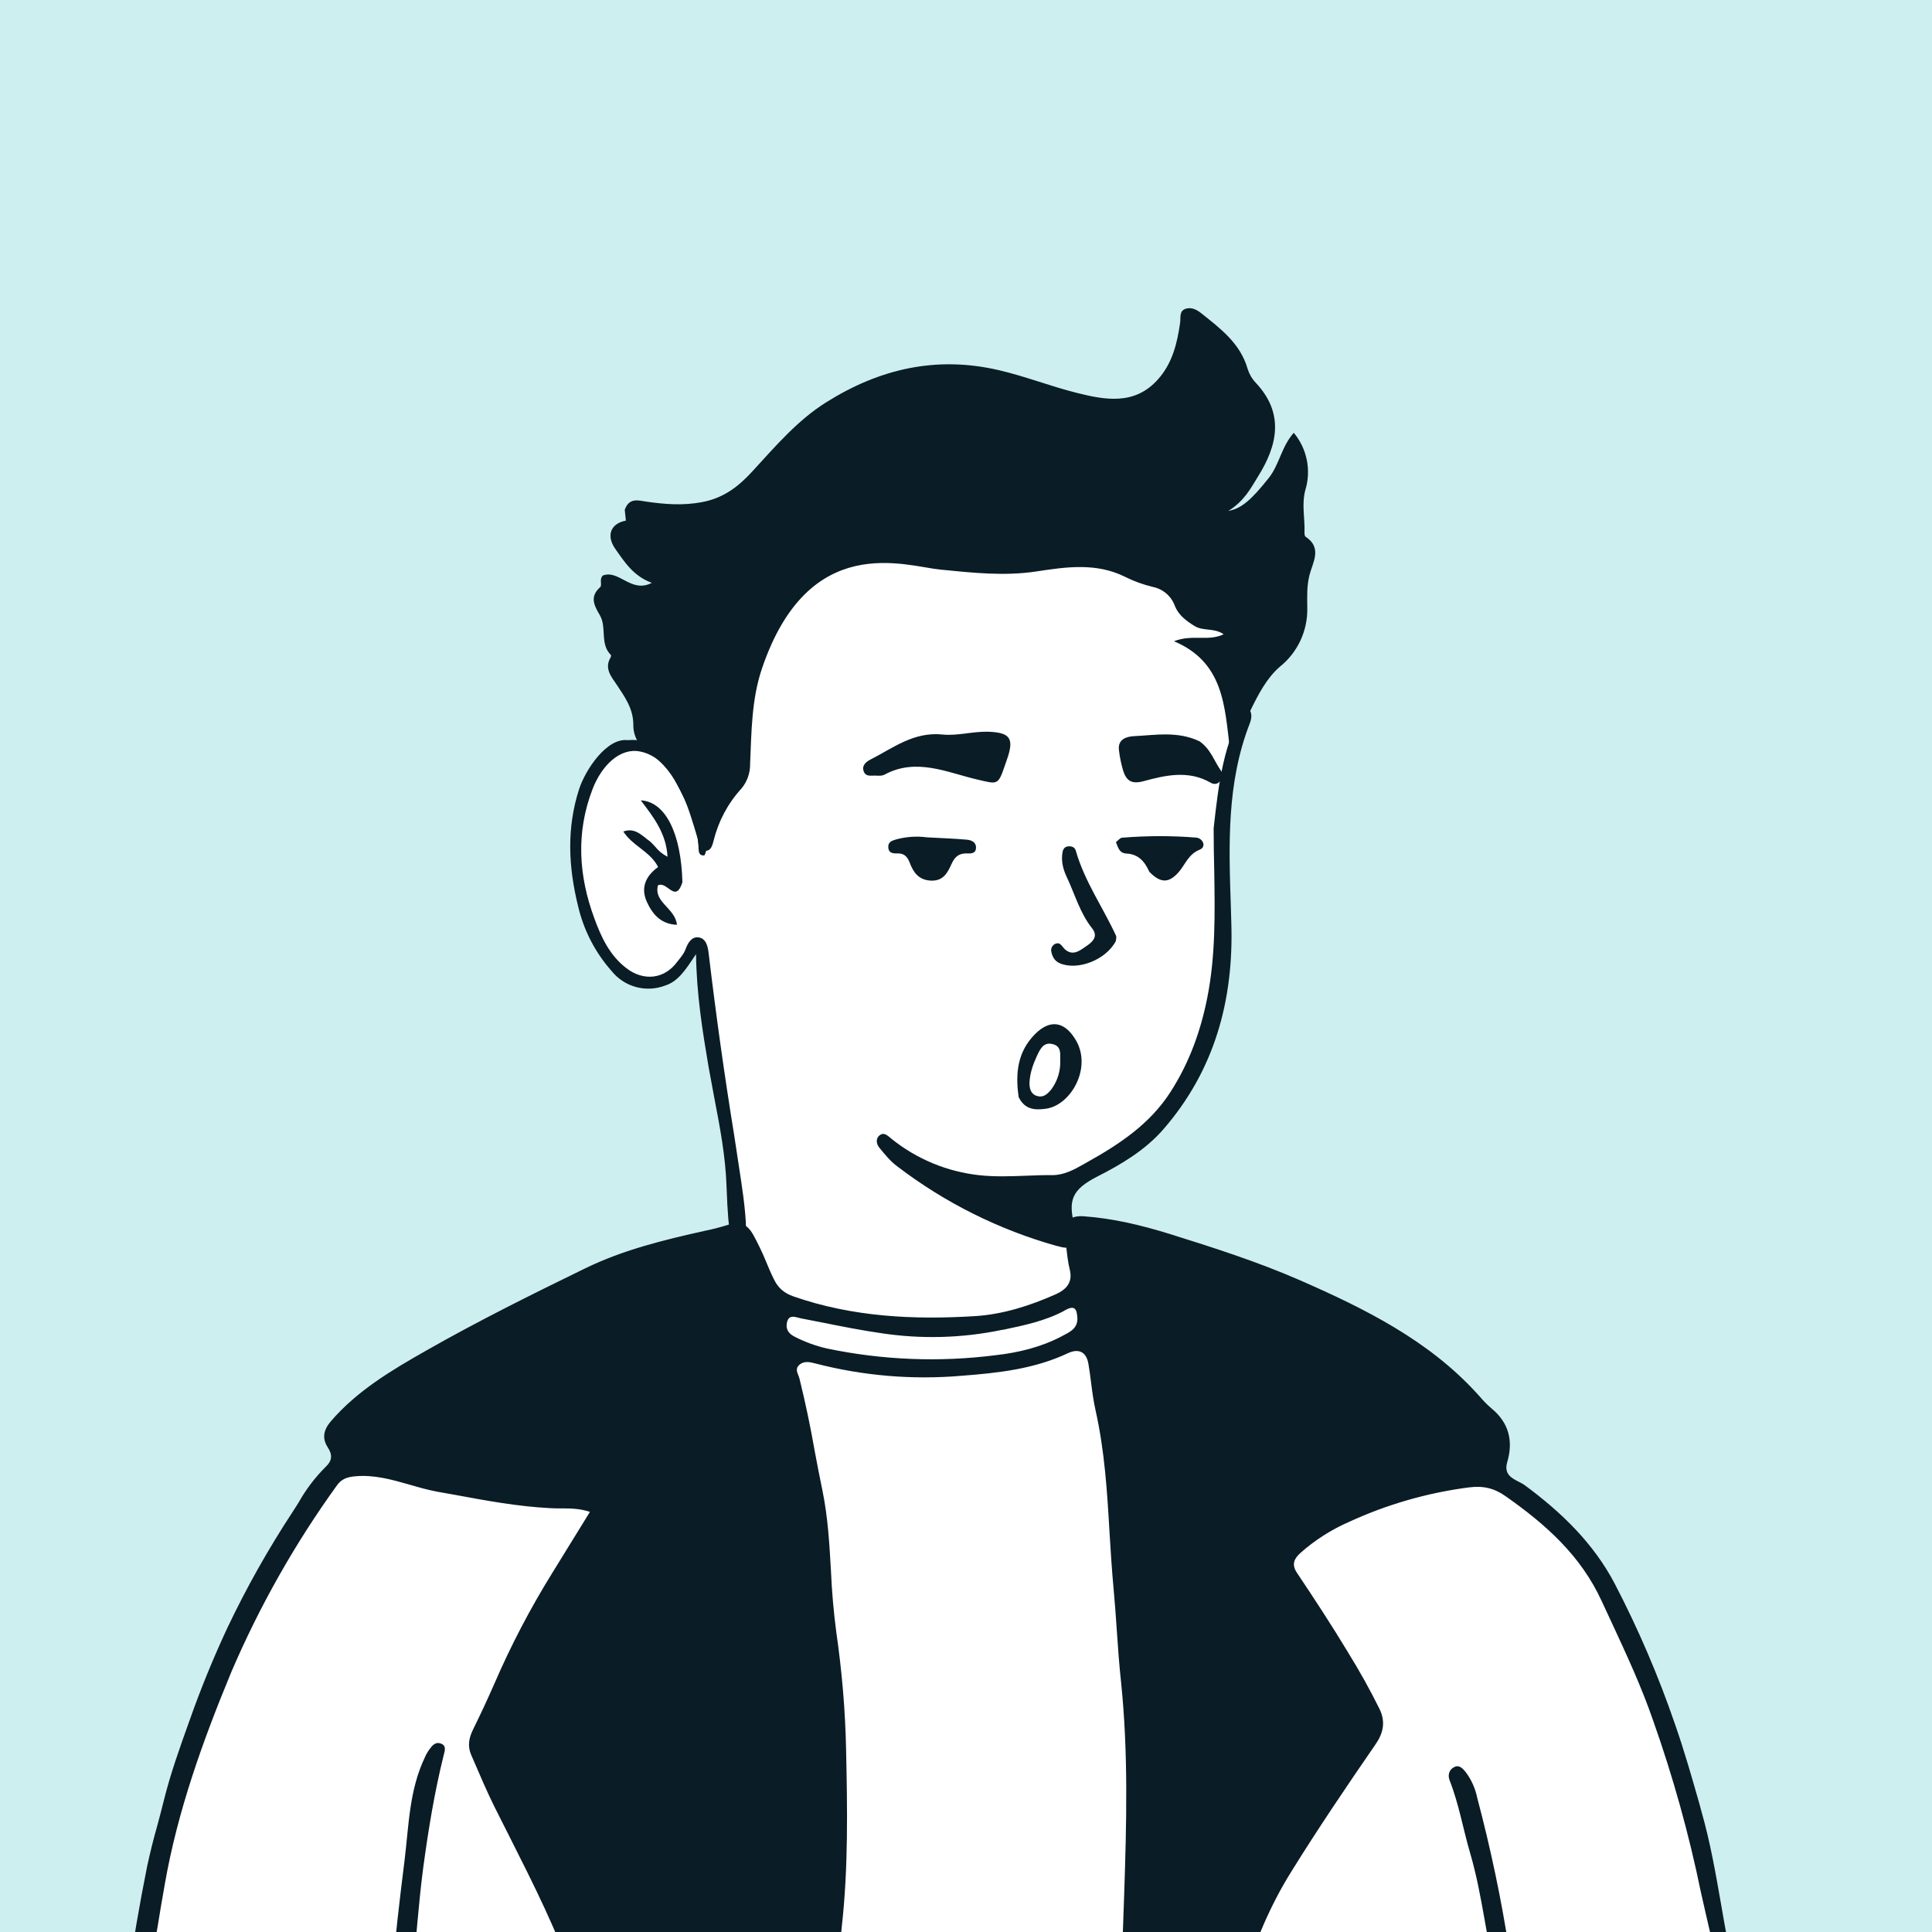
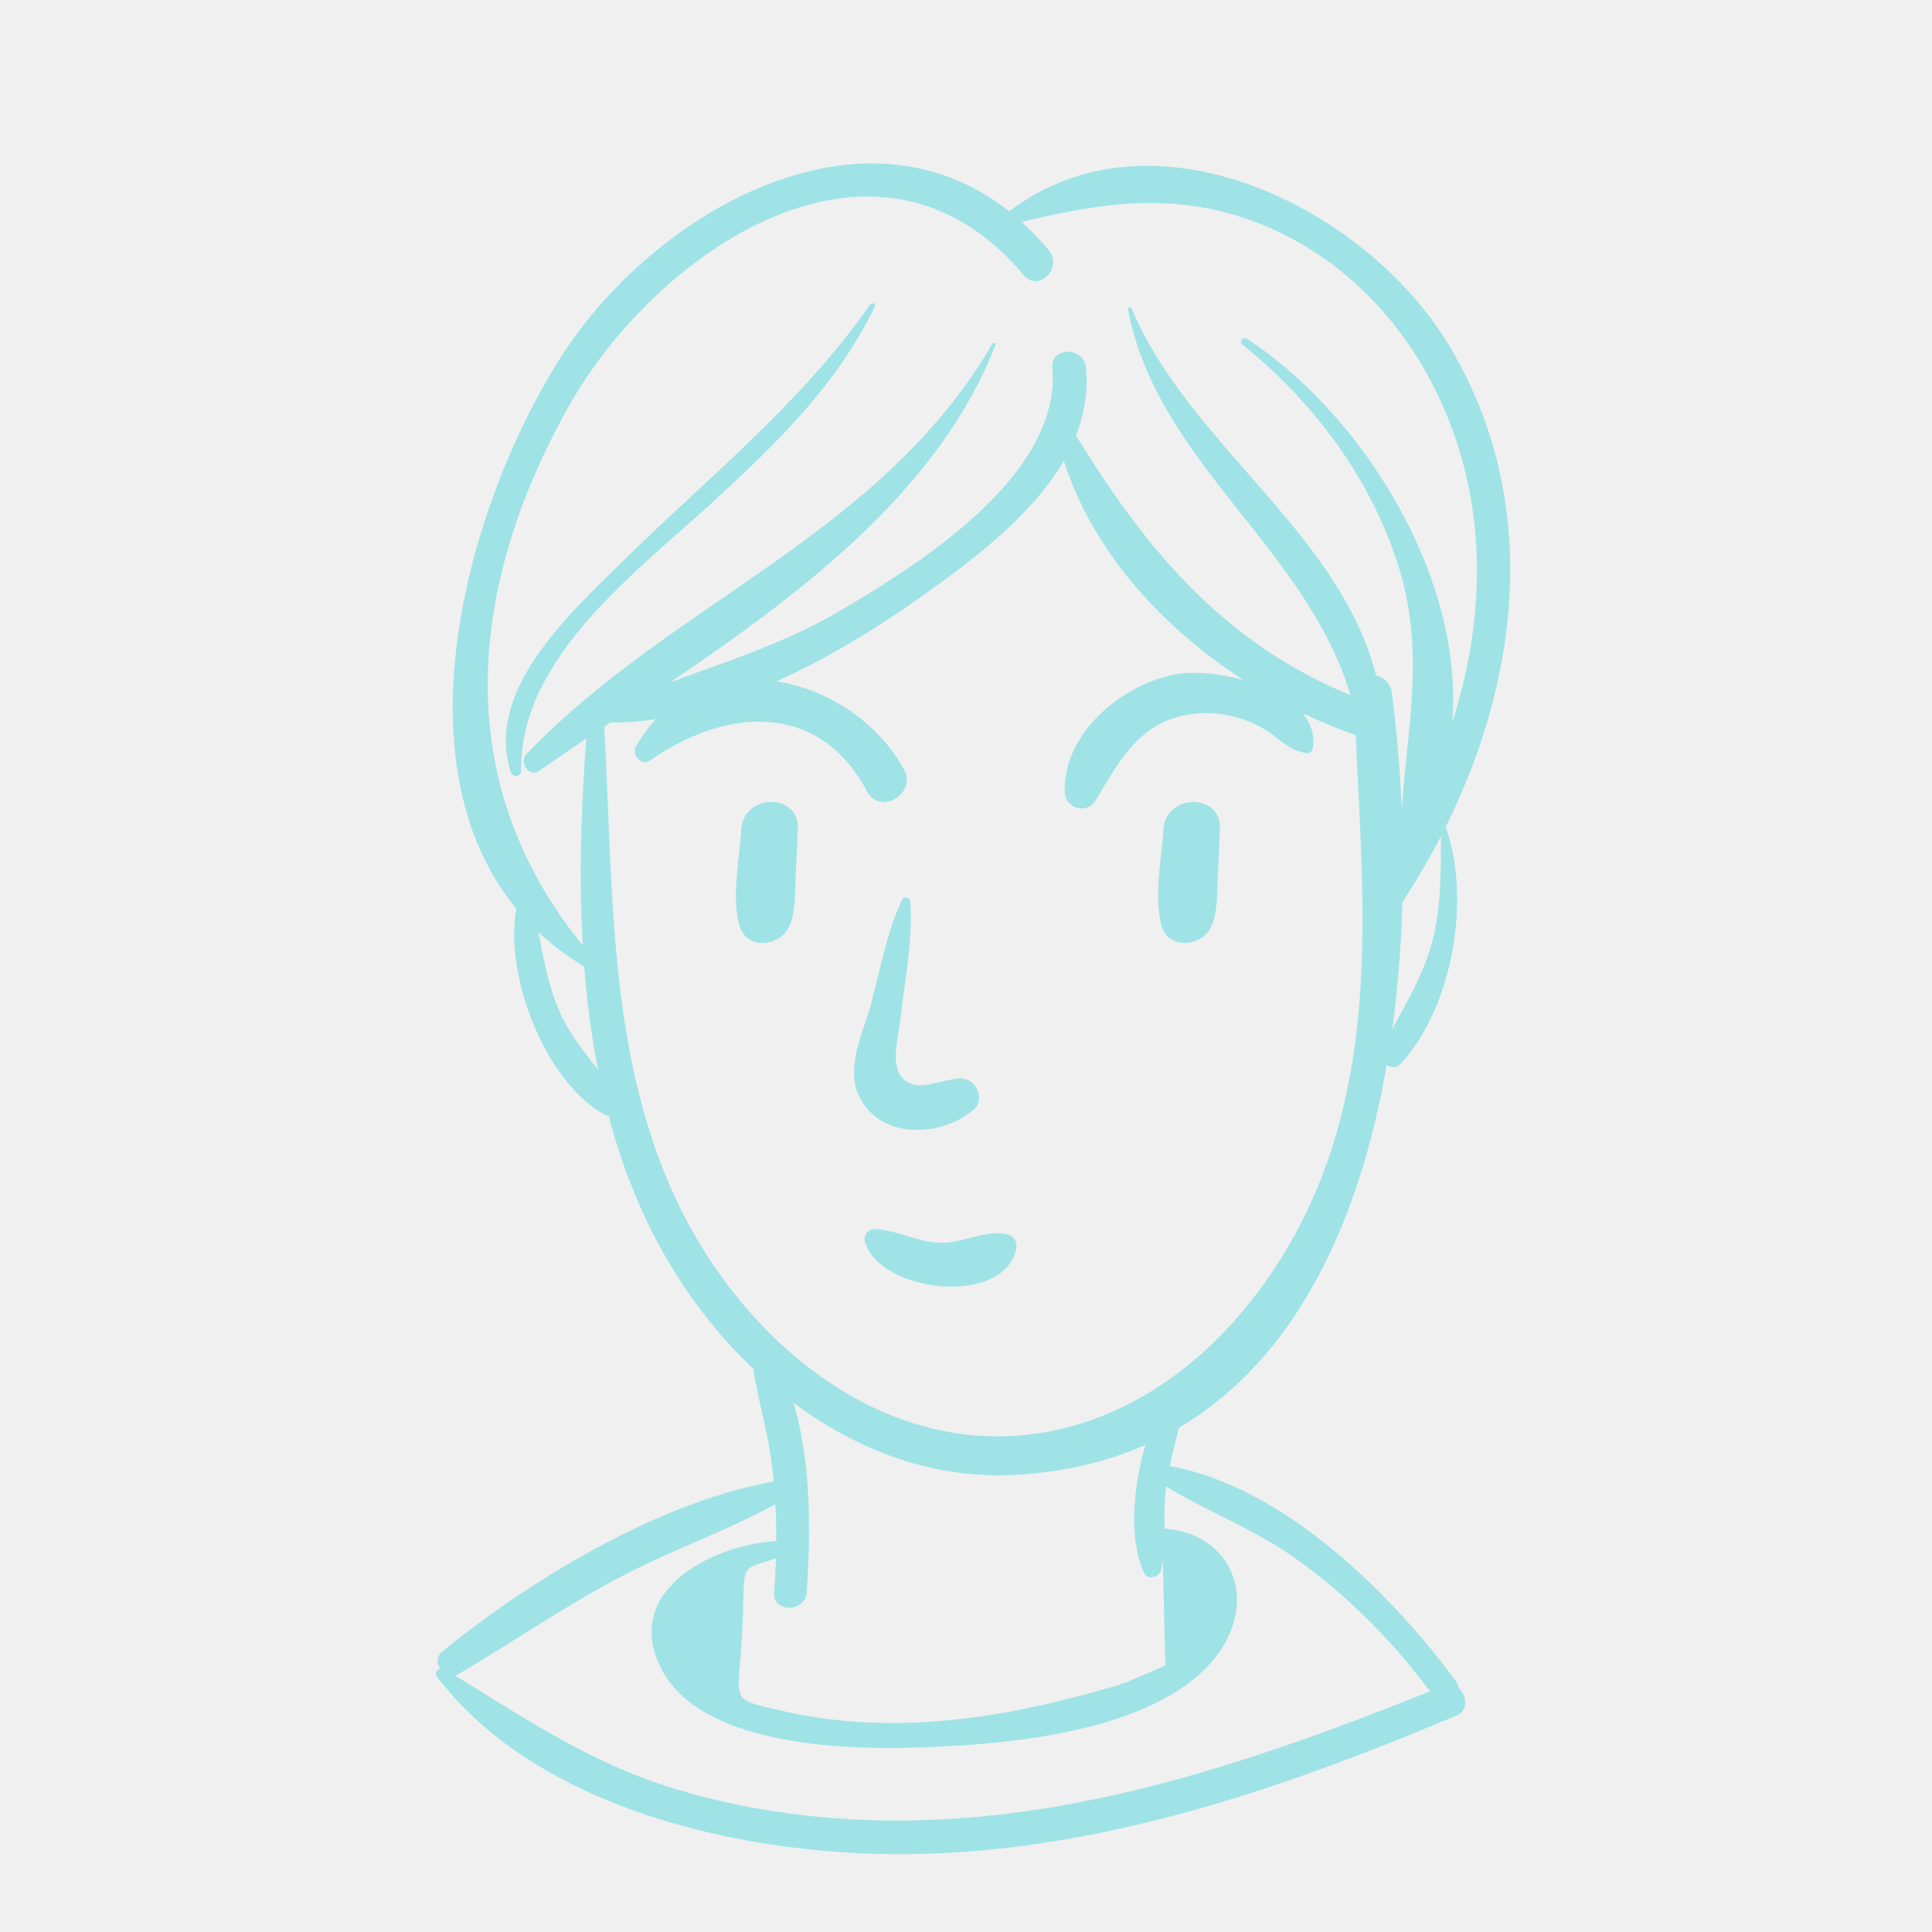
- <svg xmlns="http://www.w3.org/2000/svg" viewBox="0 0 1744 1744" fill="none" shape-rendering="auto">
-   <mask id="viewboxMask">
-     <rect width="1744" height="1744" rx="0" ry="0" x="0" y="0" fill="#fff" />
-   </mask>
-   <g mask="url(#viewboxMask)">
-     <rect fill="#cdeff0" width="1744" height="1744" x="0" y="0" />
-     <g transform="translate(-43.6 -43.6) scale(1.05)">
-       <g transform="translate(531 487)">
-         <path d="M554 727.7c-99.2 297-363.8 388.6-503.7 19.8-19.3-50.7 31-69.5 66.2-91.9 24.1-15.3 36.8-28.5 35.3-42.2-7-64.4-36.9-243.8-36.9-243.8l-3-5.8s.7-1.6-2.2 1.2c-3 3-9.9 34.2-37 34.2-24.5 0-49.2-10.9-61-86.3C7.2 285.6 9.6 214 40 201c12.5-5.3 24-7.2 35.2-.8 11.3 6.4-13-22 112-126C268.4 6.4 396.7-3.5 448.5 8 500.3 19.5 552 44.8 574.9 98.5c27.8 65-25.9 114.3-14 262.5-2.2 53.6.8 171.2-146.6 210.6-28 7.5-19.3 48.4 22.7 58.4 67 21 117 72.3 117 97.9" fill="#fff" />
-         <path fill-rule="evenodd" clip-rule="evenodd" d="m554 266.2.1-1.4c4.1-36.4 8.2-71.7 27.1-103.4 6.5 4.4 5.7 10 3.7 15.2-19.9 51.2-18 104.4-16.2 157.6l.4 14c2.1 66.4-14.5 126.8-58.7 177.5-15.4 17.6-35.8 29.8-56.5 40.3-21.4 11-25.9 20.1-19.2 43.6l.8 2.6c1.4 3.9 2.8 7.9-1 11.8-4.5 4.6-9.5 3.3-14.8 1.8l-.6-.1a406.4 406.4 0 0 1-137-68.3c-6-4.4-10.8-10.3-15.5-16.1l-.3-.4c-2.5-3-3-7.8.5-10.4 3.3-2.5 5.8-.5 8.7 1.8l1 .9a145.5 145.5 0 0 0 76.3 31.7c13.4 1.4 26.6.9 40 .4 7.4-.3 14.8-.6 22.3-.5 10.2 0 18.7-4.7 26.7-9.2l2.8-1.6c27.8-15.5 54.3-32.8 72.2-60.7 16.1-25 25.9-52.2 31.6-80.9 7.2-36.1 6.6-72.7 6-109.8-.3-12-.5-24.2-.5-36.4ZM50.6 190.8c21.9-1.7 34 11.2 44.3 26.3a140.4 140.4 0 0 1 22.4 61.5c.5 3.7 1 7.6-1.2 11.3-4.5.6-4.9-3-5-5.6-.5-20.7-9.7-38.7-18.9-56.1-6.6-12.5-16.2-24.6-31.4-27.6-17.2-3.5-33 12-40.8 32.2-14.5 37.6-12 74.6 1.4 111 5.8 15.9 13.1 32.1 27.8 43.2 14.8 11.3 32.7 9.3 43.6-5.7l2-2.5c2-2.6 4-5.1 5-8 2.1-5.8 5.4-11.2 11.3-10.4 6.8 1 8 8.3 8.7 14a3661 3661 0 0 0 22 156.7l5.9 38.8c2.6 17.1 5.6 41.7 3.6 52.1a28 28 0 0 0-.3 2.2c-.4 2.8-.6 5-4.2 5.5-4.9.8-7-2-7.7-6.4-2.3-17-3-23.6-4-49.6-.9-25.2-5.6-50-10.4-74.9l-5-27c-5.2-30.8-10.3-62-10.8-97l-2 3c-7.6 11.3-13.7 20.5-24.5 24a40.5 40.5 0 0 1-46.1-12.5 127.8 127.8 0 0 1-28.8-55.8c-8.4-34-9.9-67.1.9-100.6 5.2-16.1 23.7-44.7 42.2-42Zm34.6 127.5c4.4 3.2 8.4 6 12-5.4-1.1-42.2-14.7-69.2-35.8-70.3 11.2 14.6 22 28.8 23 48.5a32.3 32.3 0 0 1-10.7-8.8c-2-2.2-4-4.4-6.5-6l-3-2.4c-4.8-3.6-9.7-7.4-17.8-4.5 3.8 5.8 9 10 14.3 14 6 4.7 12 9.3 15.6 16.5-10.6 7.7-15.2 17.7-9.7 29.9 4.8 10.5 11.9 19.2 25.9 19.8-.6-6.3-4.7-10.9-8.8-15.4-5-5.4-9.7-10.6-7.5-18.6 3.2-1.5 6.2.7 9 2.7Z" fill="#0a1c26" />
-       </g>
-       <g transform="translate(178 1057)">
-         <path d="m1351 688-1369-3.3s11.4-97 44.3-189.1c41.2-115.2 107.2-232 125-246.1 20.8-16.8-11.6-18.2 3.4-41.2 33.5-51.1 147-97.5 179.8-114.1 58.7-29.8 164.8-47.8 164.8-47.8l27.2 53.5s63.5 21.9 138.6 24.4c40.5 1.3 134.4-29.5 134.4-29.5L788.3 37s169.5 34.8 253.3 85.6c48.3 29.3 108.5 75 110 101.2 2.2 39.8 1.7 36.7 24 51.9 53.5 36.2 98.8 122 121.2 191.2C1314.4 521.1 1351 688 1351 688Z" fill="#fff" />
-         <path d="m924.7 688-94.5-.3L843 482.6l-43.4-379.4s-110.1 29-147 27c-31.4-1.5-123.7-22-123.7-22s51 280 55.9 374.4C587.3 533.9 576 688 576 688l-209.4-1.2L276 489s51-133.4 101.5-206.7c9-13.1-22.8-16-64.1-14-42.2 2-164.2-13.8-162.4-44.5 3-51.3 150.5-113 183.4-129.6C393 64.4 499.2 46.4 499.2 46.4l27.3 53.5S590 121.8 665 124.3c40.5 1.3 134.4-29.5 134.4-29.5L788.3 37s169.6 34.8 253.4 85.6c48.3 29.3 122 66.1 111.2 120.3-2.3 12-207 47-187.2 89.8 24.6 53 88.8 118.6 79 135-16 27-40.8 67.7-69.5 103.3-20.2 25-50.5 117-50.5 117Z" fill="#0a1c26" />
-         <path fill-rule="evenodd" clip-rule="evenodd" d="M301.5 563.4c20.5 40.6 41 81.3 56 124.6 6.6 0 12 0 17.7-1l-4.3-11a672.5 672.5 0 0 0-19.6-47.8 5876 5876 0 0 0-34.2-70.7c-9.4-19.2-18.8-38.3-28-57.5-3.8-8-6-16.9-1.3-25.8 6.7-12.8 12.6-26 18.4-39.2l5.2-11.8c11-24.4 24.5-47.6 38-70.9 10.6-18.1 21.2-36.3 30.6-55 8-16.3 5.6-24.5-12-30a48.4 48.4 0 0 0-10.5-2.3c-8.6-.7-17.2-1.2-25.9-1.7-26.4-1.5-52.9-3-78.6-10.8-8-2.4-16.3-3.7-24.6-5-8-1.3-16-2.6-23.8-4.9l-4.6-1.3c-14.8-4.2-30-8.6-41.4-20.3l1.7-2.4c1-1.3 1.8-2.5 2.8-3.5 25.5-28.7 59-47 92.3-65.1l20-11a963.1 963.1 0 0 1 62.6-31.4c7.9-3.7 15.8-7.4 23.7-11.3A394 394 0 0 1 423 71.5c10.6-3.1 21.4-5.6 32.2-8 7.8-1.9 15.6-3.7 23.3-5.7 20.1-5.3 23.8-4 29 15.7l9.1 34.2a2051 2051 0 0 1 26.8 106.6c8.7 40.7 14.4 82 17.2 123.5a1480 1480 0 0 0 6.8 70.7c3.7 32.2 7.3 64.3 8 96.7.5 20.8-.1 41.6-.8 62.4l-.8 29c-.3 13.5-1.8 26.9-3.3 40.2-2 17-4 34-3.3 51.2 6.7 0 12.2 0 17.8-1.2l.6-16.2c.2-10.2.5-20 1.6-29.6 5.7-51 4.8-102 3.7-153-.7-33.6-3.6-67-8.4-100.2a605.8 605.8 0 0 1-4.6-52.8c-1.3-23-2.6-46.1-7.3-69a1627 1627 0 0 1-6.7-34.2 906 906 0 0 0-13-61.8c-.2-1-.6-2-1-3-1.2-3-2.5-6 .6-8.9 4-3.8 9.1-2.7 14-1.4A373 373 0 0 0 690 167.3c31.6-2.4 62.8-5.8 91.8-19.5 8.7-4 15.5-1.5 17.4 9 1 5.6 1.7 11.2 2.4 16.9 1 7.9 2.1 15.8 3.8 23.4 7.8 34.8 10 70 12 105.2 1 16.1 2 32.2 3.5 48.3 1.1 12 2 24.2 2.8 36.3 1 14.6 2 29.1 3.6 43.7 6.3 60.7 4.7 121.5 2.7 182.3l-.7 20c-.7 18.4-1.4 36.7-1.4 55 5.8 0 10.4 0 15.4-1l.8-5.3c1-6.5 2-12.5 2-18.4l.3-44.7c.1-28 .3-56.2 1.6-84.2 1.7-37 .6-74-3.2-111-2.7-26.2-4.5-52.4-6.3-78.7-1.7-24.1-3.4-48.3-5.7-72.4-4.5-46-10.5-92-20.5-137.3a2499.2 2499.2 0 0 1-13.8-68.7c-.5-2.4-.4-5-.4-7.4v-4c-.3-6.4 2.7-8.5 9.1-7.2a642.2 642.2 0 0 1 79.2 18.8c21 6.9 41.7 15 62.3 23 7.3 3 14.7 5.8 22 8.6a446.7 446.7 0 0 1 141 84.8c13 11.7 24.1 25.1 31.8 40.6 4.5 9.3-.3 19.2-9.6 21l-9.2 1.9c-22.7 4.4-45.4 9-67.6 15.7a251.6 251.6 0 0 0-92.9 50.8c-7.6 6.6-8.7 14.7-4.5 23.2 4 8 8.4 16 13.2 23.6 5.8 9.2 11.7 18.4 17.7 27.5a705.7 705.7 0 0 1 42 70c3.2 6.5 4 13-.3 18-9.4 10.8-16.8 22.9-24.3 35a360.3 360.3 0 0 1-16.9 25.7 486 486 0 0 0-53.6 90.3c-3.6 7.9-6.6 16-9.7 24.2-4.8 13-9.7 25.8-16.5 37.7 7.5 0 14 0 20.6-1 10.7-33 23.5-64.2 41.5-93 23-37.1 47.5-73.3 72.3-109.3 6.3-9 9.7-18.8 3.8-31a589 589 0 0 0-27-48.5l-.4-.7c-13.9-23-28.7-45.6-43.7-68-4.7-7.2-2.2-12 3-16.8a158.1 158.1 0 0 1 41.7-26.7 355.4 355.4 0 0 1 102.9-29.7c12.8-1.7 22.3.7 32 7.6 34.6 24.3 64.6 51 82.6 90.3l8.7 18.7c12.8 27.6 25.6 55.2 35.5 84a1107 1107 0 0 1 41 147.4c5.8 25.6 11.6 51.2 18.2 76.7 4.9 0 8.6 0 12-1-5.3-21.6-9-43.3-12.8-65-4.7-27-9.4-54-17-80.4l-1.4-5.3c-6.6-23.2-13.2-46.4-21.1-69a882 882 0 0 0-52-121.3c-18.2-34.7-45.8-61.4-77.7-84.9-1.4-1-3.2-1.9-5-2.8-6-3.1-12.7-6.5-9.7-16.8 5.2-17.6 1.8-33.7-13.7-46.3a86.8 86.8 0 0 1-9.6-9.7l-3-3.3c-41.4-45.3-95.8-72.5-151.8-97-36.4-15.9-74.5-28.1-112.6-40-23.7-7.3-48-13.2-73-15-12.7-1-18 4.8-16.5 16.8.4 3 .8 6 1 9 .8 6.7 1.5 13.5 3.1 20 2.8 11.2-3.2 17.2-12 21.2-22 9.8-45.4 17.3-69.4 18.8-52.8 3.3-105.4.7-156-16.9-8.5-3-13.3-7.4-16.9-14.7-2.5-5-4.7-10.2-6.8-15.3a224 224 0 0 0-11-23c-5.4-9.6-11.8-11.8-21.6-8.6-6.4 2-12.8 3.7-19.3 5C434.6 50.4 399.3 59 366.5 75c-46 22.4-91.7 45.1-136 70.3-30.3 17.2-60 34.8-82.7 61.3-6.2 7.3-7.5 14.5-2.5 22.2 4.2 6.5 3.9 11.5-2 17a139.2 139.2 0 0 0-22.8 30c-1.8 2.8-3.5 5.7-5.4 8.5-21 32-39.7 65.2-56 99.5A873.4 873.4 0 0 0 26.7 463l-1 2.8c-7.9 22-15.7 43.9-21.3 66.5a925 925 0 0 1-5.6 21.5 563.4 563.4 0 0 0-8.8 35.3c-6.6 32.9-12.2 66-17 98.9 6.7 0 12.1 0 18-1l8-46c2-12.3 4-24.5 6.2-36.6 11-63 32.6-123 57-182a838.3 838.3 0 0 1 91-160.9c4-5.6 9-7.2 15.7-7.8 16.4-1.5 31.6 2.9 46.8 7.2 7.8 2.3 15.6 4.5 23.5 6l15.7 2.8c27 5 54 10 81.8 11.4 2.9.2 5.8.2 8.7.2 8.1 0 16.5 0 25.3 3l-8.4 13.6-23.8 38.6a729.7 729.7 0 0 0-50 95.6 948.5 948.5 0 0 1-18.2 39.1c-3.8 7.6-4.9 14.6-1.7 22l1.3 3c6 14 11.9 27.8 18.6 41.4l13 25.8Zm476.8-452c4.8-2.6 10.3-5.4 11.2 3.7 1.8 10.6-5.4 14.2-11.5 17.3l-1.8 1c-17.5 9.2-37 14-56.8 16.2a437 437 0 0 1-145.1-5.8c-9.6-2.2-18.8-5.6-27.4-10-5.6-2.7-8.1-6.8-6.8-12.5 1.5-6 5.5-5 9.5-4l2.4.6 19.4 3.8c16.5 3.3 33.1 6.6 49.9 9a293 293 0 0 0 103.8-2.9l1-.1c18-3.8 35.8-7.5 52.2-16.2Z" fill="#0a1c26" />
-         <path d="M200 688c3-35 7-69.8 11.4-104.7 3.6-29.7 4-60 17.4-88 1-2.4 2.3-4.6 3.8-6.7 2.3-3.1 5-6.8 9.7-5.2 5.3 1.7 3.6 6.4 2.7 9.9-8 32.1-13.3 64.8-17.7 97.5-4.1 31.5-6.2 63.3-9.4 96-5.8 1.2-11.2 1.2-18 1.2ZM1150.9 688c-9.8-36.3-12.8-73.7-23.3-109.7-6.2-21-9.8-42.8-17.9-63.4-1.6-4.2-.5-9 4-11.2 4.4-2.3 7.4 1.3 9.9 4.3a55.4 55.4 0 0 1 9.9 22.1c11.5 43.4 20.8 87.4 27.6 131.7 1.2 8 1.2 16 1.9 25.2-3.5 1-7.3 1-12.1 1Z" fill="#0a1c26" />
-       </g>
-       <g transform="translate(266 207)">
-         <path d="M312.7 272.6c3.8-10.5 11.7-7.8 18.6-6.8 16 2.3 31.4 3.5 47.8.4 18.7-3.5 31.6-13.7 43.2-26.4 19.8-21.5 38.8-44 63.8-59.6 45.7-28.6 94.5-40 148.3-27.4 22.8 5.3 44.4 13.9 66.9 19.5 24 6 49.7 11 69.8-11.7 12.4-13.9 16.5-31 19-48.8.6-4.5-1-10.1 5-11.9 4.8-1.4 9.2.8 13 3.8 16.5 13.2 33.7 25.9 40 47.9 1.4 4.5 3.8 8.6 7 12 24.8 26.3 18.7 53.8 2 80.5-6.4 10.4-12 21.3-25.6 29.7 11.1-2 19.6-9.2 34.9-28.5 9-11.4 10.8-26.8 21.4-38.7a52.8 52.8 0 0 1 9.9 49.3c-3.3 12.6-.2 24.3-.7 36.4 0 1.2.1 3.1.9 3.6 14.6 9.6 6.2 22 3.4 33-2.4 9.5-2 18.6-1.9 28a63 63 0 0 1-23.8 51c-11 9.6-18.3 23.5-24.9 37.1-5 10.5-7.6 22.3-17.8 34.1-4.5-38-5.5-75.3-48.1-93.3 15.8-6.2 29.5.4 42.7-6-8.4-5.8-17.6-2.4-25.2-7.2-7.3-4.5-13.5-9.4-16.6-16.8a25.5 25.5 0 0 0-19.1-16.7c-8.3-2-16.3-4.9-23.9-8.7-24.7-12.3-50.6-8.5-76.2-4.6-27.8 4.2-55.2 1.1-82.7-1.6-30.1-3-113-33.4-153.2 85-9 26.6-9 54.5-10.2 82a32.2 32.2 0 0 1-7.6 21.4 102 102 0 0 0-23.7 44.4c-1.1 3.8-2 9.2-7.4 9-6.6 0-5.2-6.1-6.4-10.5-8.3-28-16.2-56.7-42.5-74.4a27 27 0 0 1-12.8-23.5c0-13.7-7.3-24-14.4-34.6-4.6-6.8-10.6-13.7-5.3-23 .4-.6.8-2 .4-2.4-9.7-9.6-3.3-23.7-9.5-34.2-4.7-8.1-9-15.7.1-23.9 2.4-2-1-6.7 2.5-10.2 14-5.3 24.3 15.6 42.1 6.3-16-5.9-23.5-18-31.6-29.5-7.6-11-4-21.5 9.3-24l-1-9.5Z" fill="#0a1c26" />
-       </g>
-       <g transform="translate(791 871)">
-         <path d="M141.7 79c-3.2 7-5.7 14.2-6.1 22-.2 4.6.8 9.8 6 11.6 5.4 1.9 9.1-1 12.8-5.6 6-7.5 7.4-16.2 7.5-25.1 0-5 1.3-11.8-6.1-13.7-7.6-2-10.7 3.1-14 10.7Z" fill="#fff" />
-         <path fill-rule="evenodd" clip-rule="evenodd" d="M140.4 59.5c-14.9 15-17.2 33.4-14.1 54.3 5.4 10.8 14 11.2 23.4 9.9 21.3-2.9 39.6-34.7 26-58.5-9.4-16.3-22-19-35.3-5.7Zm-4.8 41.4c.4-7.7 2.9-15 6.1-22 3.4-7.6 6.5-12.7 14-10.7 6.7 1.7 6.4 7.3 6.3 12v1.7a39.1 39.1 0 0 1-7.6 25.1c-3.7 4.6-7.4 7.5-12.8 5.6-5.2-1.8-6.2-7-6-11.7Z" fill="#0a1c26" />
-       </g>
-       <g transform="translate(653 805)" />
-       <g transform="translate(901 668)">
-         <path d="M99.8 182.6c-8.7 16.5-33.4 25.7-48.5 18.9-4.3-2-6.2-5.8-7-10-.5-2.7.9-5.3 3.3-6.5 4.6-2 5.8 2.3 8.6 4.8 7 6 13 .7 19-3.4 5.8-4 9.1-8.5 4.3-14.7-10.5-13.1-14.8-29.2-21.8-44-3.1-6.5-5-13.5-3.8-21 .5-3.3 1.9-5.5 5.6-5.6 2.8 0 5 .8 5.9 3.8 7.5 26.3 23.3 48.6 34.6 73.1.5 1 0 2.5-.2 4.6Z" fill="#0a1c26" />
-       </g>
-       <g transform="translate(610 680)">
-         <path d="M419.6 111c-4.2-9.5-9.9-15.2-19.8-15.7-6-.3-7-5.1-8.9-9.8 2-1.5 3.5-3.7 5.3-3.8 21.1-1.7 42.4-1.8 63.5-.1 6 .4 9.3 8 3.2 10.4-10 4-12.5 13.2-18.5 19.8-8.2 9-15.2 9.1-24.8-.8ZM228.6 81.4c12.2.7 23.1 1 34 2 3.6.3 8 1.8 8 6.7 0 5.6-4.6 5.2-8.3 5.1-6.3 0-9.7 2.7-12.5 8.6-3.4 7.4-6.9 15.3-18 14.8-10.5-.5-15.1-7.2-18.1-15.2-2.2-5.7-5-8.4-11-8.2-3.4.1-7.1-.2-7.5-4.9-.4-5 3-6 7-7.2a67.9 67.9 0 0 1 26.4-1.7Z" fill="#0a1c26" />
-       </g>
-       <g transform="translate(610 680)" />
-       <g transform="translate(774 657)">
-         <path d="M131.2 43.2c-5.6 16.8-6.6 15.4-23 11.6-26.2-6-52.7-19.2-80.3-4.3-2 1.1-5 1-7.6.8-3.6-.2-8.2 1.3-10.1-3.3-2.1-5 1.5-8.3 5.3-10.3C35.2 27.7 53 13.4 77.9 16c12.8 1.3 26-2.8 39.3-2.4 18.8.7 22.4 5.7 16 23.9l-2 5.8ZM298.7 21.8c9.6 6.6 12.5 16.8 18.3 25a7 7 0 0 1-.6 9.4c-2.4 2.7-5.4 2.8-8.1 1.2-19.1-11-38.9-6.4-58-1.2-10.2 2.7-14.6-.8-17.2-9.2-1.7-5.7-2.9-11.5-3.6-17.4-1.3-9.8 6.9-11.9 13-12.2 18.5-.9 37.4-4.5 56.2 4.4Z" fill="#0a1c26" />
-       </g>
-       <g transform="translate(0 559)" />
-     </g>
+ <svg xmlns="http://www.w3.org/2000/svg" viewBox="10.73 27.42 118.69 118.69">
+   <g fill="#9fe3e6">
+     <path transform="matrix(1,0,0,-1,96.2351,69.98209)" d="M0 0C-.187 1.425-2.356 1.534-2.313 0-2.038-9.667-.684-19.406-3.951-28.782-6.792-36.935-13.569-44.716-22.597-45.6-31.78-46.5-39.677-39.688-43.591-31.907-48.235-22.674-47.808-12.063-48.393-2.022-48.431-1.355-49.37-1.362-49.424-2.022-50.306-12.929-50.178-25.218-44.447-34.943-40.041-42.419-32.158-48.545-23.12-48.045 .032-46.762 2.238-17.058 0 0" />
+     <path transform="matrix(1,0,0,-1,66.2673,74.6966)" d="M0 0C-3.225 5.924-12.681 8.137-16.462 1.425-16.754 .907-16.138 .178-15.597 .56-11.033 3.773-5.238 4.273-2.28-1.333-1.488-2.834 .815-1.496 0 0" />
+     <path transform="matrix(1,0,0,-1,83.1849,68.81131)" d="M0 0C-3.393-.51-7.165-3.6-7.042-7.275-7.009-8.275-5.679-8.667-5.15-7.788-3.626-5.254-2.393-2.823 .915-2.459 2.405-2.295 3.884-2.629 5.183-3.384 6.113-3.925 6.68-4.707 7.761-4.869 8.009-4.906 8.174-4.775 8.206-4.53 8.666-1.057 2.504 .376 0 0" />
+     <path transform="matrix(1,0,0,-1,56.2764,78.3566)" d="M0 0C-.125-1.853-.588-4.014-.149-5.831 .256-7.509 2.482-7.251 3.001-5.831 3.336-4.914 3.286-3.888 3.332-2.923 3.377-1.949 3.423-.974 3.469 0 3.574 2.241 .149 2.212 0 0" />
+     <path transform="matrix(1,0,0,-1,82.209,78.3566)" d="M0 0C-.125-1.853-.588-4.014-.149-5.831 .256-7.509 2.482-7.251 3.001-5.831 3.336-4.914 3.286-3.888 3.332-2.923 3.377-1.949 3.423-.974 3.469 0 3.574 2.241 .149 2.212 0 0" />
+     <path transform="matrix(1,0,0,-1,69.7469,93.6712)" d="M0 0C-.826-.01-2.105-.573-2.845-.388-4.57 .042-3.859 2.288-3.734 3.414-3.463 5.847-2.933 8.4-3.091 10.846-3.107 11.091-3.477 11.25-3.601 10.984-4.535 8.978-4.936 6.728-5.501 4.595-5.952 2.896-7.041 .814-6.311-.931-5.122-3.77-1.231-3.671 .795-1.92 1.546-1.272 .932 .012 0 0" />
+     <path transform="matrix(1,0,0,-1,72.6531,103.2588)" d="M0 0C-1.334 .326-2.683-.513-4.038-.513-5.495-.512-6.771 .281-8.198 .332-8.596 .347-8.888-.069-8.785-.439-7.917-3.578-.241-4.453 .507-.894 .586-.518 .4-.098 0 0" />
+     <path transform="matrix(1,0,0,-1,77.4452,50.01801)" d="M0 0C-.119 1.31-2.179 1.325-2.063 0-1.481-6.62-10.387-12.185-15.378-15.079-20.138-17.838-25.485-18.904-30.306-21.356-30.506-21.458-30.392-21.734-30.199-21.749-23.44-22.264-15.591-17.938-10.237-14.141-5.638-10.88 .57-6.276 0 0" />
+     <path transform="matrix(1,0,0,-1,94.9708,70.62079)" d="M0 0C-8.765 3.174-13.826 9.308-18.504 17.044-18.785 17.509-19.471 17.198-19.361 16.683-17.436 7.685-8.956 .71-.577-2.094 .758-2.541 1.3-.471 0 0" />
+     <path transform="matrix(1,0,0,-1,75.1642,42.79639)" d="M0 0C-9.158 10.983-23.844 3.127-30.036-6.652-36.515-16.882-41.514-36.438-28.407-44.077-28.034-44.295-27.694-43.807-27.962-43.5-36.837-33.326-35.919-21.07-29.523-9.635-24.239-.186-10.657 9.326-1.536-1.536-.635-2.609 .889-1.066 0 0" />
+     <path transform="matrix(1,0,0,-1,99.7502,48.63822)" d="M0 0C-5.051 8.415-18.176 15.028-27.083 8.19-27.424 7.928-27.246 7.348-26.776 7.462-21.532 8.738-16.885 9.553-11.656 7.483-6.767 5.549-2.999 1.743-.726-2.974 4.249-13.3 1.038-24.905-5.14-33.915-5.887-35.005-4.115-36.028-3.372-34.948 3.674-24.701 6.74-11.229 0 0" />
+     <path transform="matrix(1,0,0,-1,48.7574,94.98621)" d="M0 0C-1.071 1.84-2.652 3.245-3.567 5.231-4.566 7.402-4.73 9.593-5.29 11.872-5.407 12.352-6.18 12.375-6.284 11.872-7.118 7.852-4.603 1.129-.898-.898-.329-1.209 .337-.579 0 0" />
+     <path transform="matrix(1,0,0,-1,99.2969,77.59241)" d="M0 0C-.007 .015-.029 .006-.029-.008-.094-2.54 .084-4.985-.529-7.477-1.143-9.973-2.535-11.984-3.651-14.247-4.005-14.963-3.085-15.807-2.486-15.147 .804-11.522 1.95-4.486 0 0" />
+     <path transform="matrix(1,0,0,-1,71.7033,48.52689)" d="M0 0C-6.885-11.809-19.579-15.793-28.627-25.211-29.123-25.727-28.463-26.685-27.832-26.242-17.868-19.243-4.466-12.016 .186-.078 .228 .031 .057 .097 0 0" />
+     <path transform="matrix(1,0,0,-1,64.1938,46.11569)" d="M0 0C-4.297-6.159-10.013-10.666-15.306-15.884-18.531-19.064-23.707-23.762-22.078-28.751-21.969-29.085-21.443-29.04-21.449-28.666-21.547-21.676-14.319-16.419-9.611-12.089-5.726-8.515-2.058-4.957 .27-.158 .358 .024 .115 .165 0 0" />
+     <path transform="matrix(1,0,0,-1,80.2559,46.3779)" d="M0 0C-.058 .137-.255 .089-.226-.062 1.6-9.718 11.374-15.071 13.688-24.665 13.909-25.582 15.502-25.413 15.376-24.436 14.077-14.44 3.75-8.923 0 0" />
+     <path transform="matrix(1,0,0,-1,87.3178,48.21991)" d="M0 0C-.212 .138-.477-.193-.274-.356 4.077-3.861 7.569-8.503 9.288-13.86 11.156-19.683 9.634-24.677 9.444-30.51 9.43-30.947 10.013-31.058 10.231-30.723 16.873-20.498 8.893-5.779 0 0" />
+     <path transform="matrix(1,0,0,-1,57.6455,109.6748)" d="M0 0C-.231 .324-.84 .25-.815-.221-.679-2.763 .203-5.24 .512-7.777 .829-10.37 .847-12.953 .642-15.557 .541-16.837 2.551-16.837 2.642-15.557 2.987-10.707 2.943-4.13 0 0" />
+     <path transform="matrix(1,0,0,-1,82.4405,112.932)" d="M0 0C-1.623-2.787-2.801-8.055-1.433-11.104-1.227-11.561-.503-11.414-.39-10.968-.005-9.439-.277-7.806-.116-6.233 .086-4.255 .721-2.409 1.128-.476 1.268 .19 .366 .628 0 0" />
+     <path transform="matrix(1,0,0,-1,82.1595,121.3252)" d="M0 0C-1.057 .06-1.056-1.707 0-1.641 .054-3.9 .108-6.159 .162-8.418-.601-8.747-1.365-9.076-2.128-9.404-3.115-9.76-4.152-10.025-5.165-10.292-8.315-11.123-11.535-11.726-14.793-11.898-17.714-12.052-20.622-11.847-23.475-11.176-26.697-10.418-26.069-10.772-25.839-6.415-25.582-1.569-26.266-2.794-23.089-1.595-22.655-1.432-22.69-.753-23.203-.751-27.12-.738-33.261-3.567-30.862-8.502-28.562-13.231-20.043-13.562-15.694-13.465-10.215-13.342-.594-12.68 3.202-7.957 5.935-4.557 4.376-.247 0 0" />
+     <path transform="matrix(1,0,0,-1,59.5395,118.245)" d="M0 0C-7.425-.877-15.97-5.998-21.657-10.653-22.423-11.28-21.439-12.486-20.616-12.002-17.196-9.993-13.96-7.741-10.428-5.91-6.953-4.109-3.082-2.867 .205-.757 .512-.56 .429 .051 0 0" />
+     <path transform="matrix(1,0,0,-1,100.1607,130.6827)" d="M0 0C-4.126 5.578-11.156 12.518-18.442 13.318-18.911 13.37-18.983 12.722-18.663 12.503-15.891 10.614-12.651 9.519-9.88 7.55-6.619 5.234-3.805 2.374-1.43-.836-.803-1.684 .635-.858 0 0" />
+     <path transform="matrix(1,0,0,-1,99.4818,130.9652)" d="M0 0C-10.491-4.226-21.419-8.123-32.861-8.293-37.741-8.366-42.646-7.762-47.319-6.34-52.663-4.713-56.763-1.832-61.456 1.01-61.725 1.173-62.126 .827-61.915 .55-56.031-7.189-44.454-10.032-35.215-10.335-22.705-10.744-10.601-6.628 .771-1.828 1.802-1.392 1.054 .424 0 0" />
  </g>
</svg>
